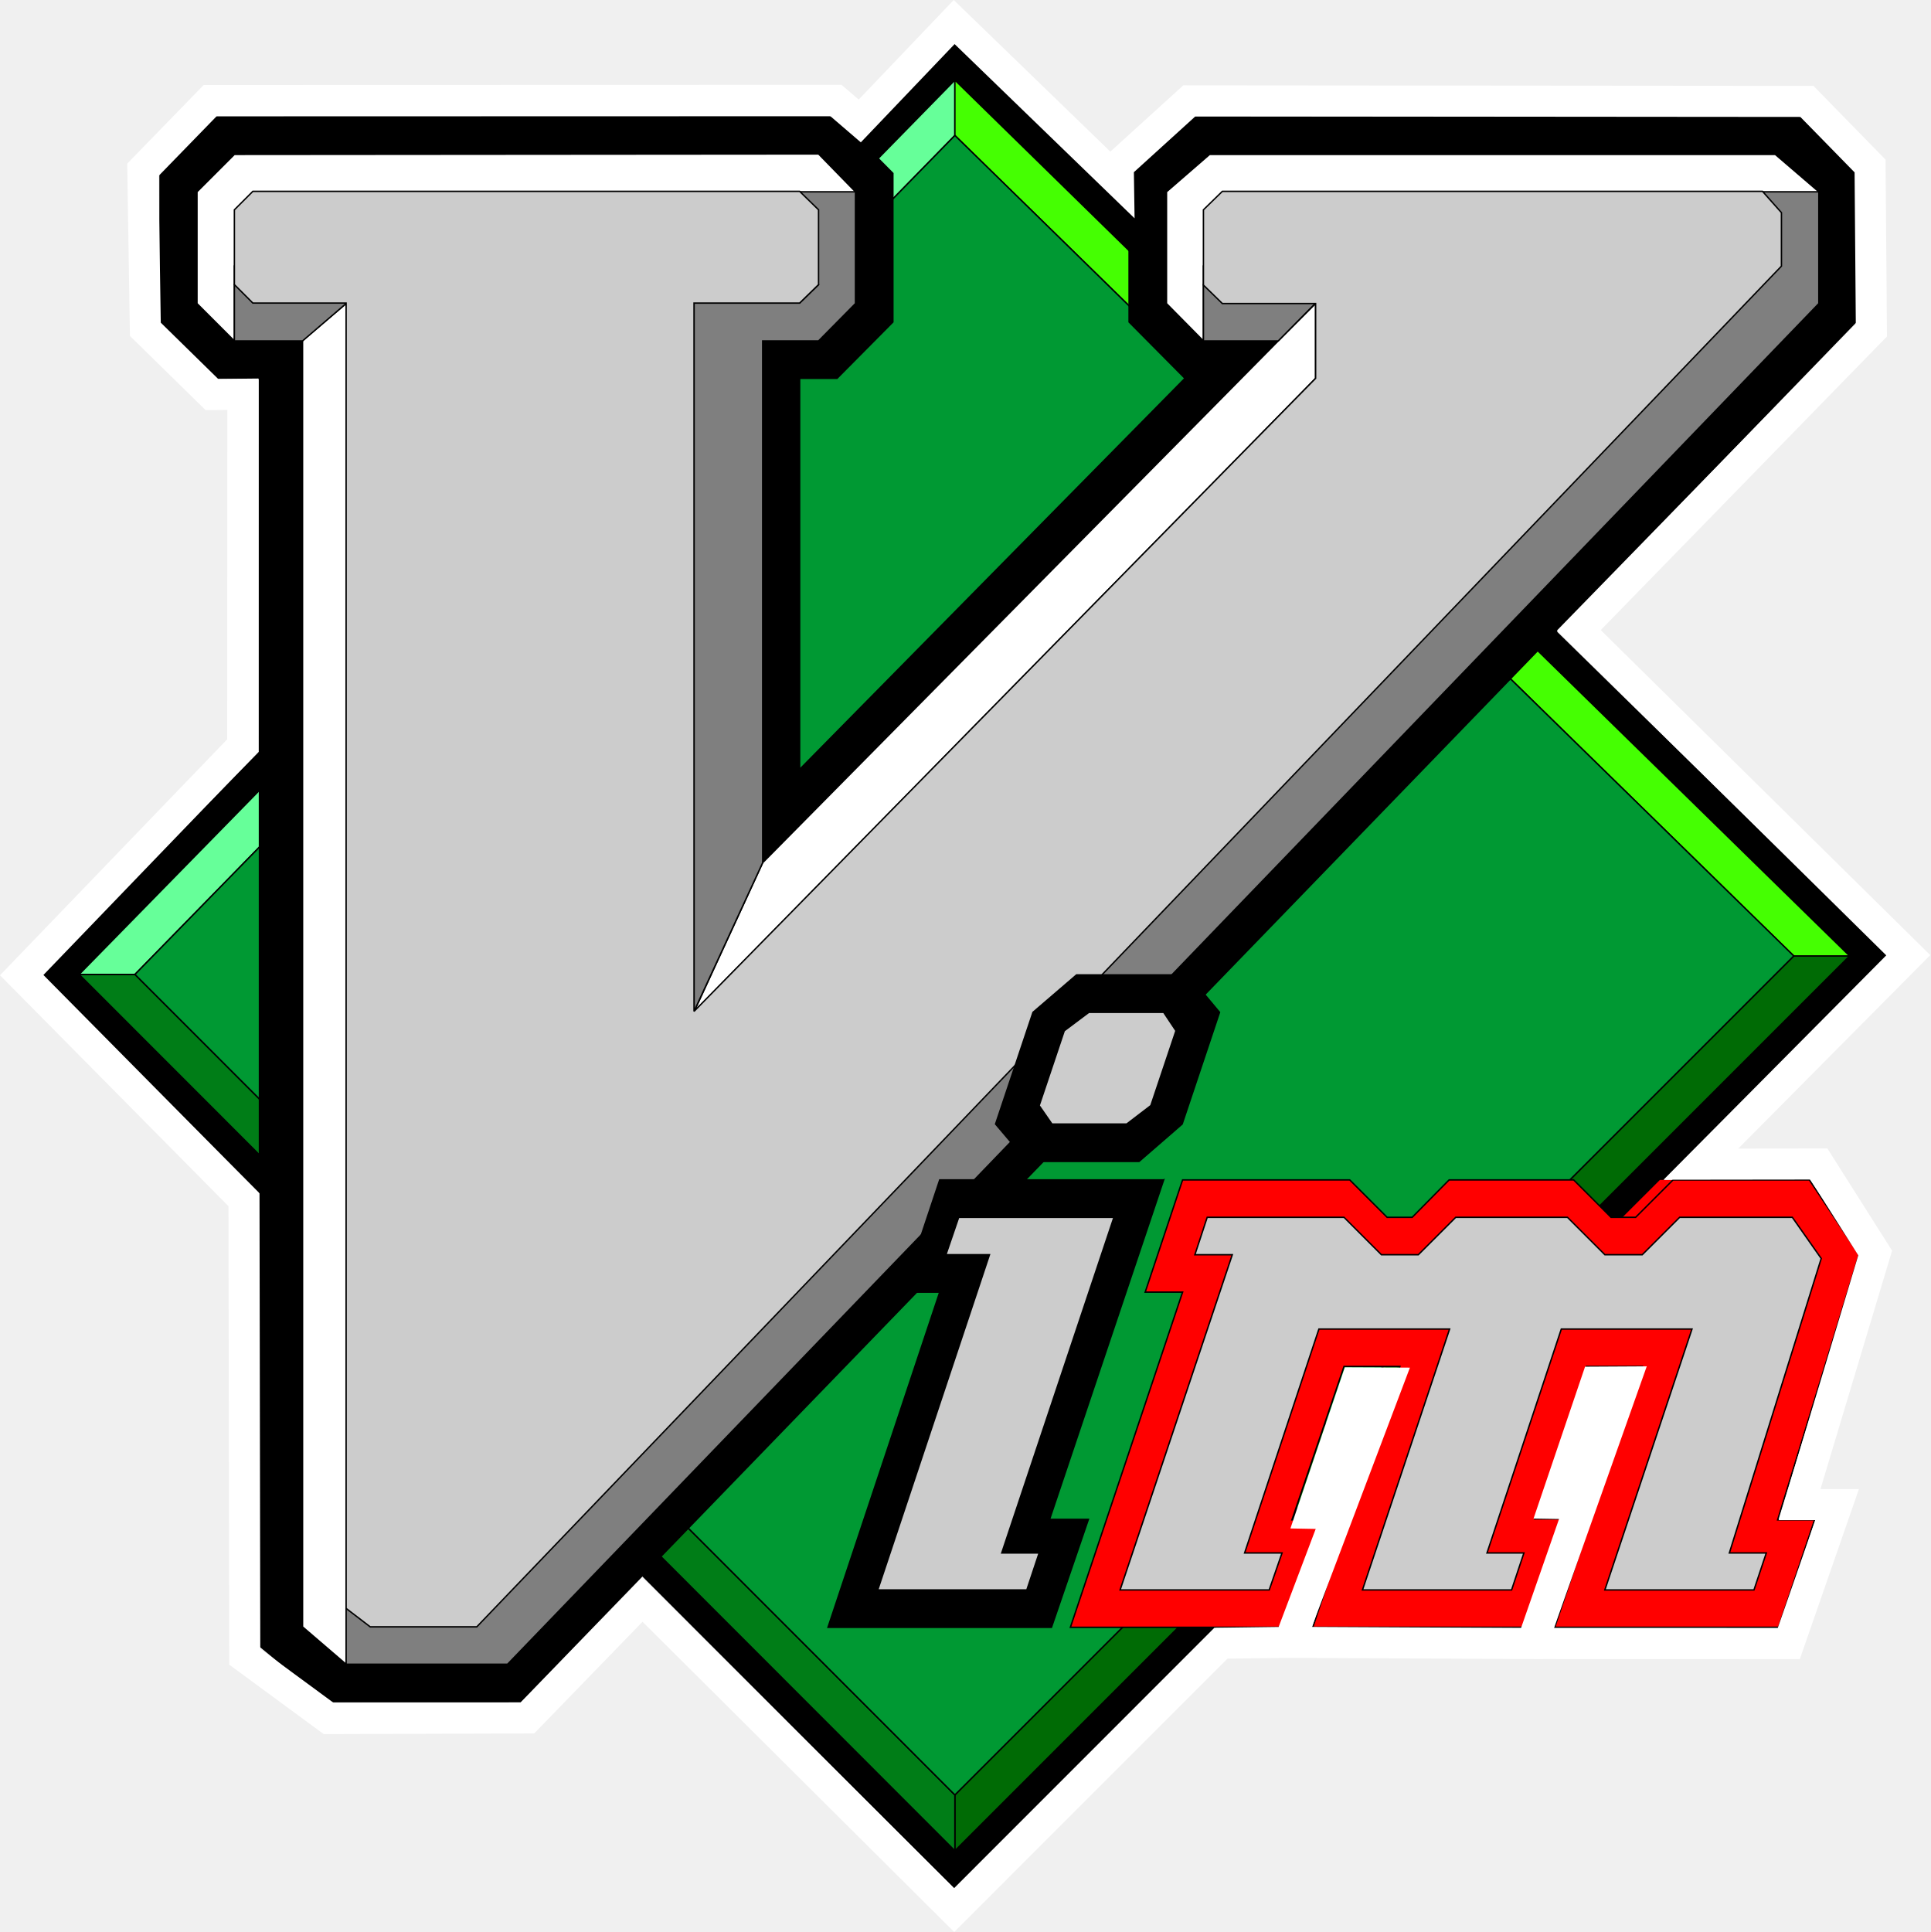
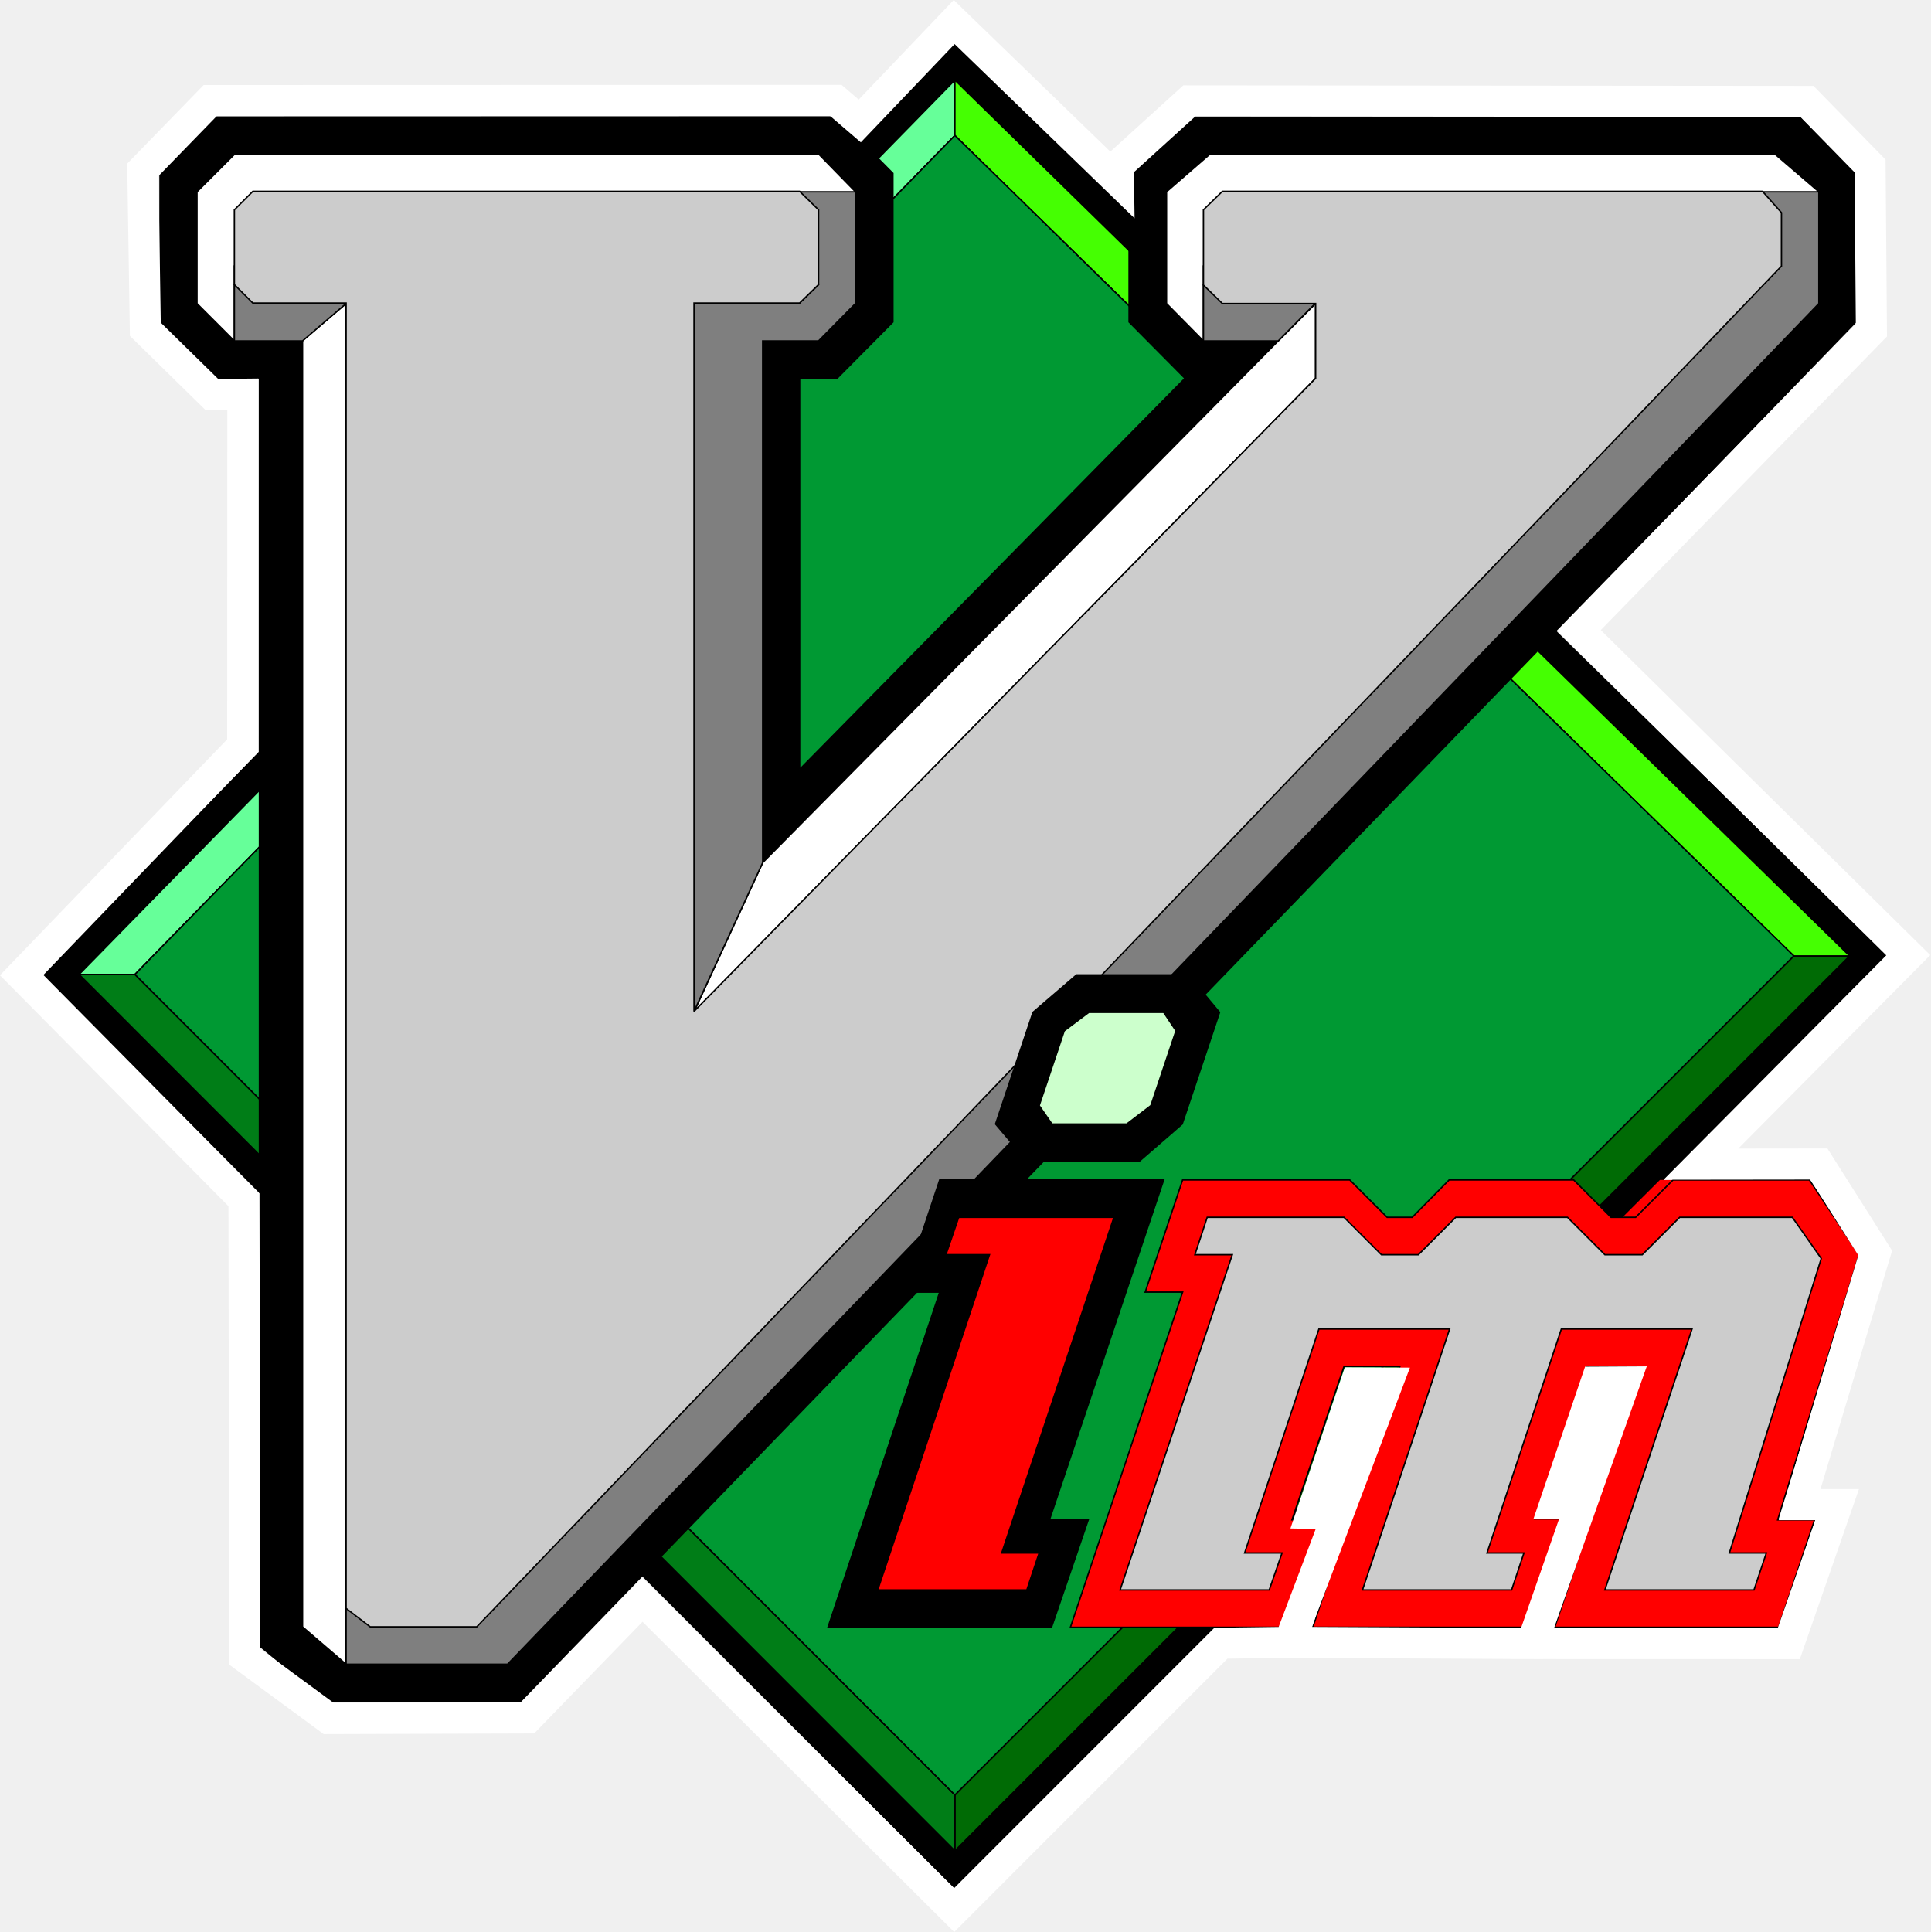
<svg xmlns="http://www.w3.org/2000/svg" width="293.575" height="293.806" viewBox="0 0 293.575 293.806" version="1.1" id="svg90">
  <defs id="defs94" />
  <path fill-rule="evenodd" fill="#000000" fill-opacity="1" d="M 286.999,145.374 145.229,6.488 6.342,148.183 145.229,287.144 286.999,145.374" id="path2" />
  <path fill="none" stroke-width="0.216" stroke-linecap="butt" stroke-linejoin="miter" stroke="#000000" stroke-opacity="1" stroke-miterlimit="2.613" d="M 286.999,145.374 145.229,6.488 6.342,148.183 145.229,287.144 Z M 286.999,145.374" id="path4" />
  <path fill-rule="evenodd" fill="#006b05" fill-opacity="1" d="M 272.815,145.374 H 281.311 L 145.229,281.456 V 272.96 L 272.815,145.374" id="path6" />
  <path fill="none" stroke-width="0.216" stroke-linecap="butt" stroke-linejoin="miter" stroke="#000000" stroke-opacity="1" stroke-miterlimit="2.613" d="M 272.815,145.374 H 281.311 L 145.229,281.456 V 272.96 Z M 272.815,145.374" id="path8" />
  <path fill-rule="evenodd" fill="#007d17" fill-opacity="1" d="M 12.03,148.183 H 20.526 L 145.229,272.96 V 281.456 L 12.03,148.183" id="path10" />
  <path fill="none" stroke-width="0.216" stroke-linecap="butt" stroke-linejoin="miter" stroke="#000000" stroke-opacity="1" stroke-miterlimit="2.613" d="M 12.03,148.183 H 20.526 L 145.229,272.96 V 281.456 Z M 12.03,148.183" id="path12" />
  <path fill-rule="evenodd" fill="#66ff99" fill-opacity="1" d="M 145.229,20.601 V 12.175 L 12.03,148.183 H 20.526 L 145.229,20.601" id="path14" />
  <path fill="none" stroke-width="0.216" stroke-linecap="butt" stroke-linejoin="miter" stroke="#000000" stroke-opacity="1" stroke-miterlimit="2.613" d="M 145.229,20.601 V 12.175 L 12.03,148.183 H 20.526 Z M 145.229,20.601" id="path16" />
  <path fill-rule="evenodd" fill="#45ff02" fill-opacity="1" d="M 145.229,12.175 V 20.601 L 272.815,145.374 H 281.311 L 145.229,12.175" id="path18" />
  <path fill="none" stroke-width="0.216" stroke-linecap="butt" stroke-linejoin="miter" stroke="#000000" stroke-opacity="1" stroke-miterlimit="2.613" d="M 145.229,12.175 V 20.601 L 272.815,145.374 H 281.311 Z M 145.229,12.175" id="path20" />
  <path fill-rule="evenodd" fill="#009933" fill-opacity="1" d="M 145.229,272.96 272.815,145.374 145.229,20.601 20.526,148.183 145.229,272.96" id="path22" />
  <path fill="none" stroke-width="0.216" stroke-linecap="butt" stroke-linejoin="miter" stroke="#000000" stroke-opacity="1" stroke-miterlimit="2.613" d="M 145.229,272.96 272.815,145.374 145.229,20.601 20.526,148.183 Z M 145.229,272.96" id="path24" />
  <path fill-rule="evenodd" fill="#000000" fill-opacity="1" d="M 171.725,48.968 180.221,57.535 121.616,117.007 V 57.535 H 127.303 L 135.799,48.968 V 26.359 L 127.303,17.792 H 32.838 L 24.342,26.359 V 48.968 L 32.838,57.535 H 39.463 V 250.281 L 49.831,258.777 H 79.135 L 282.245,48.968 V 26.359 L 273.749,17.792 H 181.159 L 171.725,26.359 V 48.968" id="path26" />
  <path fill="none" stroke-width="0.216" stroke-linecap="butt" stroke-linejoin="miter" stroke="#000000" stroke-opacity="1" stroke-miterlimit="2.613" d="M 171.725,48.968 180.221,57.535 121.616,117.007 V 57.535 H 127.303 L 135.799,48.968 V 26.359 L 127.303,17.792 H 32.838 L 24.342,26.359 V 48.968 L 32.838,57.535 H 39.463 V 250.281 L 49.831,258.777 H 79.135 L 282.245,48.968 V 26.359 L 273.749,17.792 H 181.159 L 171.725,26.359 Z M 171.725,48.968" id="path28" />
  <path fill-rule="evenodd" fill="#ffffff" fill-opacity="1" d="M 35.647,51.847 29.96,46.16 V 29.167 L 35.647,23.48 124.495,23.41 130.112,29.167 124.495,31.906 121.616,29.167 35.647,43.281 V 51.847" id="path30" />
  <path fill="none" stroke-width="0.216" stroke-linecap="butt" stroke-linejoin="miter" stroke="#000000" stroke-opacity="1" stroke-miterlimit="2.613" d="M 35.647,51.847 29.96,46.16 V 29.167 L 35.647,23.48 124.495,23.41 130.112,29.167 124.495,31.906 121.616,29.167 35.647,43.281 Z M 35.647,51.847" id="path32" />
  <path fill-rule="evenodd" fill="#ffffff" fill-opacity="1" d="M 52.639,253.089 46.014,247.402 V 51.777 L 52.639,46.16 V 253.089" id="path34" />
  <path fill="none" stroke-width="0.216" stroke-linecap="butt" stroke-linejoin="miter" stroke="#000000" stroke-opacity="1" stroke-miterlimit="2.613" d="M 52.639,253.089 46.014,247.402 V 51.777 L 52.639,46.16 Z M 52.639,253.089" id="path36" />
  <path fill-rule="evenodd" fill="#ffffff" fill-opacity="1" d="M 194.405,51.847 200.092,46.16 V 57.535 L 105.557,153.871 115.999,131.191 194.405,51.847" id="path38" />
  <path fill="none" stroke-width="0.216" stroke-linecap="butt" stroke-linejoin="miter" stroke="#000000" stroke-opacity="1" stroke-miterlimit="2.613" d="M 194.405,51.847 200.092,46.16 V 57.535 L 105.557,153.871 115.999,131.191 Z M 194.405,51.847" id="path40" />
  <path fill-rule="evenodd" fill="#7f7f7f" fill-opacity="1" d="M 54.581,43.351 52.639,46.16 46.014,51.847 H 35.647 V 40.472 L 54.581,43.351" id="path42" />
  <path fill="none" stroke-width="0.216" stroke-linecap="butt" stroke-linejoin="miter" stroke="#000000" stroke-opacity="1" stroke-miterlimit="2.613" d="M 54.581,43.351 52.639,46.16 46.014,51.847 H 35.647 V 40.472 Z M 54.581,43.351" id="path44" />
  <path fill-rule="evenodd" fill="#7f7f7f" fill-opacity="1" d="M 115.999,51.847 V 131.191 L 105.557,153.8 V 46.089 H 121.616 L 124.495,43.281 121.616,29.167 H 130.112 V 46.16 L 124.495,51.847 H 115.999" id="path46" />
  <path fill="none" stroke-width="0.216" stroke-linecap="butt" stroke-linejoin="miter" stroke="#000000" stroke-opacity="1" stroke-miterlimit="2.613" d="M 115.999,51.847 V 131.191 L 105.557,153.8 V 46.089 H 121.616 L 124.495,43.281 121.616,29.167 H 130.112 V 46.16 L 124.495,51.847 Z M 115.999,51.847" id="path48" />
  <path fill-rule="evenodd" fill="#ffffff" fill-opacity="1" d="M 183.03,51.847 177.413,46.16 V 29.167 L 183.967,23.48 H 270.006 L 276.631,29.167 267.127,37.664 183.03,43.281 V 51.847" id="path50" />
  <path fill="none" stroke-width="0.216" stroke-linecap="butt" stroke-linejoin="miter" stroke="#000000" stroke-opacity="1" stroke-miterlimit="2.613" d="M 183.03,51.847 177.413,46.16 V 29.167 L 183.967,23.48 H 270.006 L 276.631,29.167 267.127,37.664 183.03,43.281 Z M 183.03,51.847" id="path52" />
  <path fill-rule="evenodd" fill="#7f7f7f" fill-opacity="1" d="M 276.631,46.16 77.19,253.089 H 52.639 V 244.593 H 70.639 L 270.006,40.472 267.127,29.167 H 276.631 V 46.16" id="path54" />
  <path fill="none" stroke-width="0.216" stroke-linecap="butt" stroke-linejoin="miter" stroke="#000000" stroke-opacity="1" stroke-miterlimit="2.613" d="M 276.631,46.16 77.19,253.089 H 52.639 V 244.593 H 70.639 L 270.006,40.472 267.127,29.167 H 276.631 Z M 276.631,46.16" id="path56" />
  <path fill-rule="evenodd" fill="#7f7f7f" fill-opacity="1" d="M 201.967,43.351 200.022,46.16 194.405,51.847 H 183.03 V 40.472 L 201.967,43.351" id="path58" />
  <path fill="none" stroke-width="0.216" stroke-linecap="butt" stroke-linejoin="miter" stroke="#000000" stroke-opacity="1" stroke-miterlimit="2.613" d="M 201.967,43.351 200.022,46.16 194.405,51.847 H 183.03 V 40.472 Z M 201.967,43.351" id="path60" />
  <path fill-rule="evenodd" fill="#cccccc" fill-opacity="1" d="M 105.557,153.8 V 46.089 H 121.616 L 124.495,43.281 V 31.906 L 121.616,29.097 H 38.456 L 35.647,31.906 V 43.281 L 38.456,46.089 H 52.639 V 244.593 L 56.311,247.402 H 72.51 L 270.94,40.472 V 32.335 L 268.061,29.097 H 185.909 L 183.03,31.906 V 43.351 L 185.909,46.16 H 200.092 V 57.535 L 105.557,153.8" id="path62" />
  <path fill="none" stroke-width="0.216" stroke-linecap="butt" stroke-linejoin="miter" stroke="#000000" stroke-opacity="1" stroke-miterlimit="2.613" d="M 105.557,153.8 V 46.089 H 121.616 L 124.495,43.281 V 31.906 L 121.616,29.097 H 38.456 L 35.647,31.906 V 43.281 L 38.456,46.089 H 52.639 V 244.593 L 56.311,247.402 H 72.51 L 270.94,40.472 V 32.335 L 268.061,29.097 H 185.909 L 183.03,31.906 V 43.351 L 185.909,46.16 H 200.092 V 57.535 Z M 105.557,153.8" id="path64" />
  <path fill-rule="evenodd" fill="#000000" fill-opacity="1" d="M 157.112,153.945 163.733,148.257 H 180.725 L 185.479,153.945 179.792,170.937 173.237,176.624 H 156.245 L 151.42,170.937 157.112,153.945" id="path66" />
  <path fill="none" stroke-width="0.216" stroke-linecap="butt" stroke-linejoin="miter" stroke="#000000" stroke-opacity="1" stroke-miterlimit="2.613" d="M 157.112,153.945 163.733,148.257 H 180.725 L 185.479,153.945 179.792,170.937 173.237,176.624 H 156.245 L 151.42,170.937 Z M 157.112,153.945" id="path68" />
  <path fill-rule="evenodd" fill="#ff0000" fill-opacity="1" d="M 162.799,247.472 179.862,196.496 H 174.174 L 179.862,179.433 H 205.28 L 210.967,185.121 H 214.784 L 220.397,179.433 H 239.335 L 245.022,185.121 H 246.764 L 252.456,179.433 H 275.19 L 282.749,190.808 270.366,231.128 H 275.983 L 270.51,247.472 H 236.456 L 249.772,207.8 H 241.28 L 233.428,230.984 H 239.045 L 233.717,247.472 H 199.663 L 212.909,207.8 H 204.413 L 196.495,231.128 H 202.182 L 196.854,247.472 H 162.799" id="path70" />
  <path fill="none" stroke-width="0.216" stroke-linecap="butt" stroke-linejoin="miter" stroke="#000000" stroke-opacity="1" stroke-miterlimit="2.613" d="M 162.799,247.472 179.862,196.496 H 174.174 L 179.862,179.433 H 205.28 L 210.967,185.121 H 214.784 L 220.397,179.433 H 239.335 L 245.022,185.121 H 248.764 L 254.456,179.433 H 275.19 L 282.749,190.808 270.366,231.128 H 275.983 L 270.51,247.472 H 236.456 L 249.772,207.8 H 241.28 L 233.428,230.984 H 239.045 L 233.717,247.472 H 199.663 L 212.909,207.8 H 204.413 L 196.495,231.128 H 202.182 L 196.854,247.472 Z M 162.799,247.472" id="path72" />
  <path fill-rule="evenodd" fill="#cccccc" fill-opacity="1" d="M 272.596,185.121 L 276.991,191.382 L 263.022,236.167 H 268.639 L 266.764,241.785 H 244.085 L 257.335,202.113 H 237.463 L 226.159,236.167 H 231.772 L 229.901,241.785 H 207.221 L 220.471,202.113 H 200.596 L 189.295,236.167 H 194.983 L 193.038,241.785 H 170.358 L 187.42,190.808 H 181.733 L 183.604,185.121 H 204.413 L 210.1,190.808 H 215.717 L 221.405,185.121 H 238.397 L 244.085,190.808 H 249.772 L 255.463,185.121 H 272.596" id="path74" />
  <path fill="none" stroke-width="0.216" stroke-linecap="butt" stroke-linejoin="miter" stroke="#000000" stroke-opacity="1" stroke-miterlimit="2.613" d="M 272.596,185.121 276.991,191.382 263.022,236.167 H 268.639 L 266.764,241.785 H 244.085 L 257.335,202.113 H 237.463 L 226.159,236.167 H 231.772 L 229.901,241.785 H 207.221 L 220.471,202.113 H 200.596 L 189.295,236.167 H 194.983 L 193.038,241.785 H 170.358 L 187.42,190.808 H 181.733 L 183.604,185.121 H 204.413 L 210.1,190.808 H 215.717 L 221.405,185.121 H 238.397 L 244.085,190.808 H 249.772 L 255.463,185.121 Z M 272.596,185.121" id="path76" />
  <path fill-rule="evenodd" fill="#000000" fill-opacity="1" d="M 176.983,179.433 159.631,231.054 H 165.534 L 159.917,247.472 H 125.932 L 142.924,196.496 H 137.237 Z M 137.237,196.496 142.924,179.433 H 176.983" id="path78" />
  <path fill="none" stroke-width="0.216" stroke-linecap="butt" stroke-linejoin="miter" stroke="#000000" stroke-opacity="1" stroke-miterlimit="2.613" d="M 176.983,179.433 159.631,231.054 H 165.534 L 159.917,247.472 H 125.932 L 142.924,196.496 H 137.237 Z M 137.237,196.496 142.924,179.433 H 176.983 Z M 137.237,196.496" id="path80" />
-   <path fill-rule="evenodd" fill="#cccccc" fill-opacity="1" d="M 156.174,241.785 158.045,236.167 H 152.358 L 169.42,185.121 H 145.807 L 143.862,190.808 H 150.487 L 133.495,241.785 H 156.174" id="path82" />
+   <path fill-rule="evenodd" fill="#ff0000" fill-opacity="1" d="M 156.174,241.785 158.045,236.167 H 152.358 L 169.42,185.121 H 145.807 L 143.862,190.808 H 150.487 L 133.495,241.785 H 156.174" id="path82" />
  <path fill="none" stroke-width="0.216" stroke-linecap="butt" stroke-linejoin="miter" stroke="#000000" stroke-opacity="1" stroke-miterlimit="2.613" d="M 156.174,241.785 158.045,236.167 H 152.358 L 169.42,185.121 H 145.807 L 143.862,190.808 H 150.487 L 133.495,241.785 Z M 156.174,241.785" id="path84" />
-   <path fill-rule="evenodd" fill="#cccccc" fill-opacity="1" d="M 175.038,168.128 178.854,156.753 176.983,153.945 H 165.604 L 161.862,156.753 158.045,168.128 159.991,170.937 H 171.366 L 175.038,168.128" id="path86" />
+   <path fill-rule="evenodd" fill="#ccffcc" fill-opacity="1" d="M 175.038,168.128 178.854,156.753 176.983,153.945 H 165.604 L 161.862,156.753 158.045,168.128 159.991,170.937 H 171.366 L 175.038,168.128" id="path86" />
  <path fill="none" stroke-width="0.216" stroke-linecap="butt" stroke-linejoin="miter" stroke="#000000" stroke-opacity="1" stroke-miterlimit="2.613" d="M 175.038,168.128 178.854,156.753 176.983,153.945 H 165.604 L 161.862,156.753 158.045,168.128 159.991,170.937 H 171.366 Z M 175.038,168.128" id="path88" />
  <path id="path493" d="M 145.121,3.352 130.762,18.395 127.119,15.264 31.974,15.289 21.728,25.825 22.106,50.076 32.231,60 36.937,59.951 36.915,113.383 3.301,148.291 37.109,182.457 37.226,251.952 50.005,261.346 80.244,261.251 97.694,243.264 145.121,290.469 185.687,249.89 196.109,249.753 203.502,230.212 199.53,230.137 206.228,210.305 211.024,210.327 196.109,249.753 233.014,249.938 240.421,228.693 236.514,228.629 242.769,210.187 247.108,210.163 233.014,249.938 272.058,249.949 279.405,228.813 H 273.702 L 285.199,190.547 276.631,177.016 258.691,177.038 290.229,145.266 240.13,95.85 284.622,50.217 284.421,25.243 274.817,15.42 180.883,15.341 170.076,25.156 170.112,27.543 Z" style="fill:none;stroke:#ffffff;stroke-width:4.724;stroke-dasharray:none;stroke-opacity:1" />
</svg>
